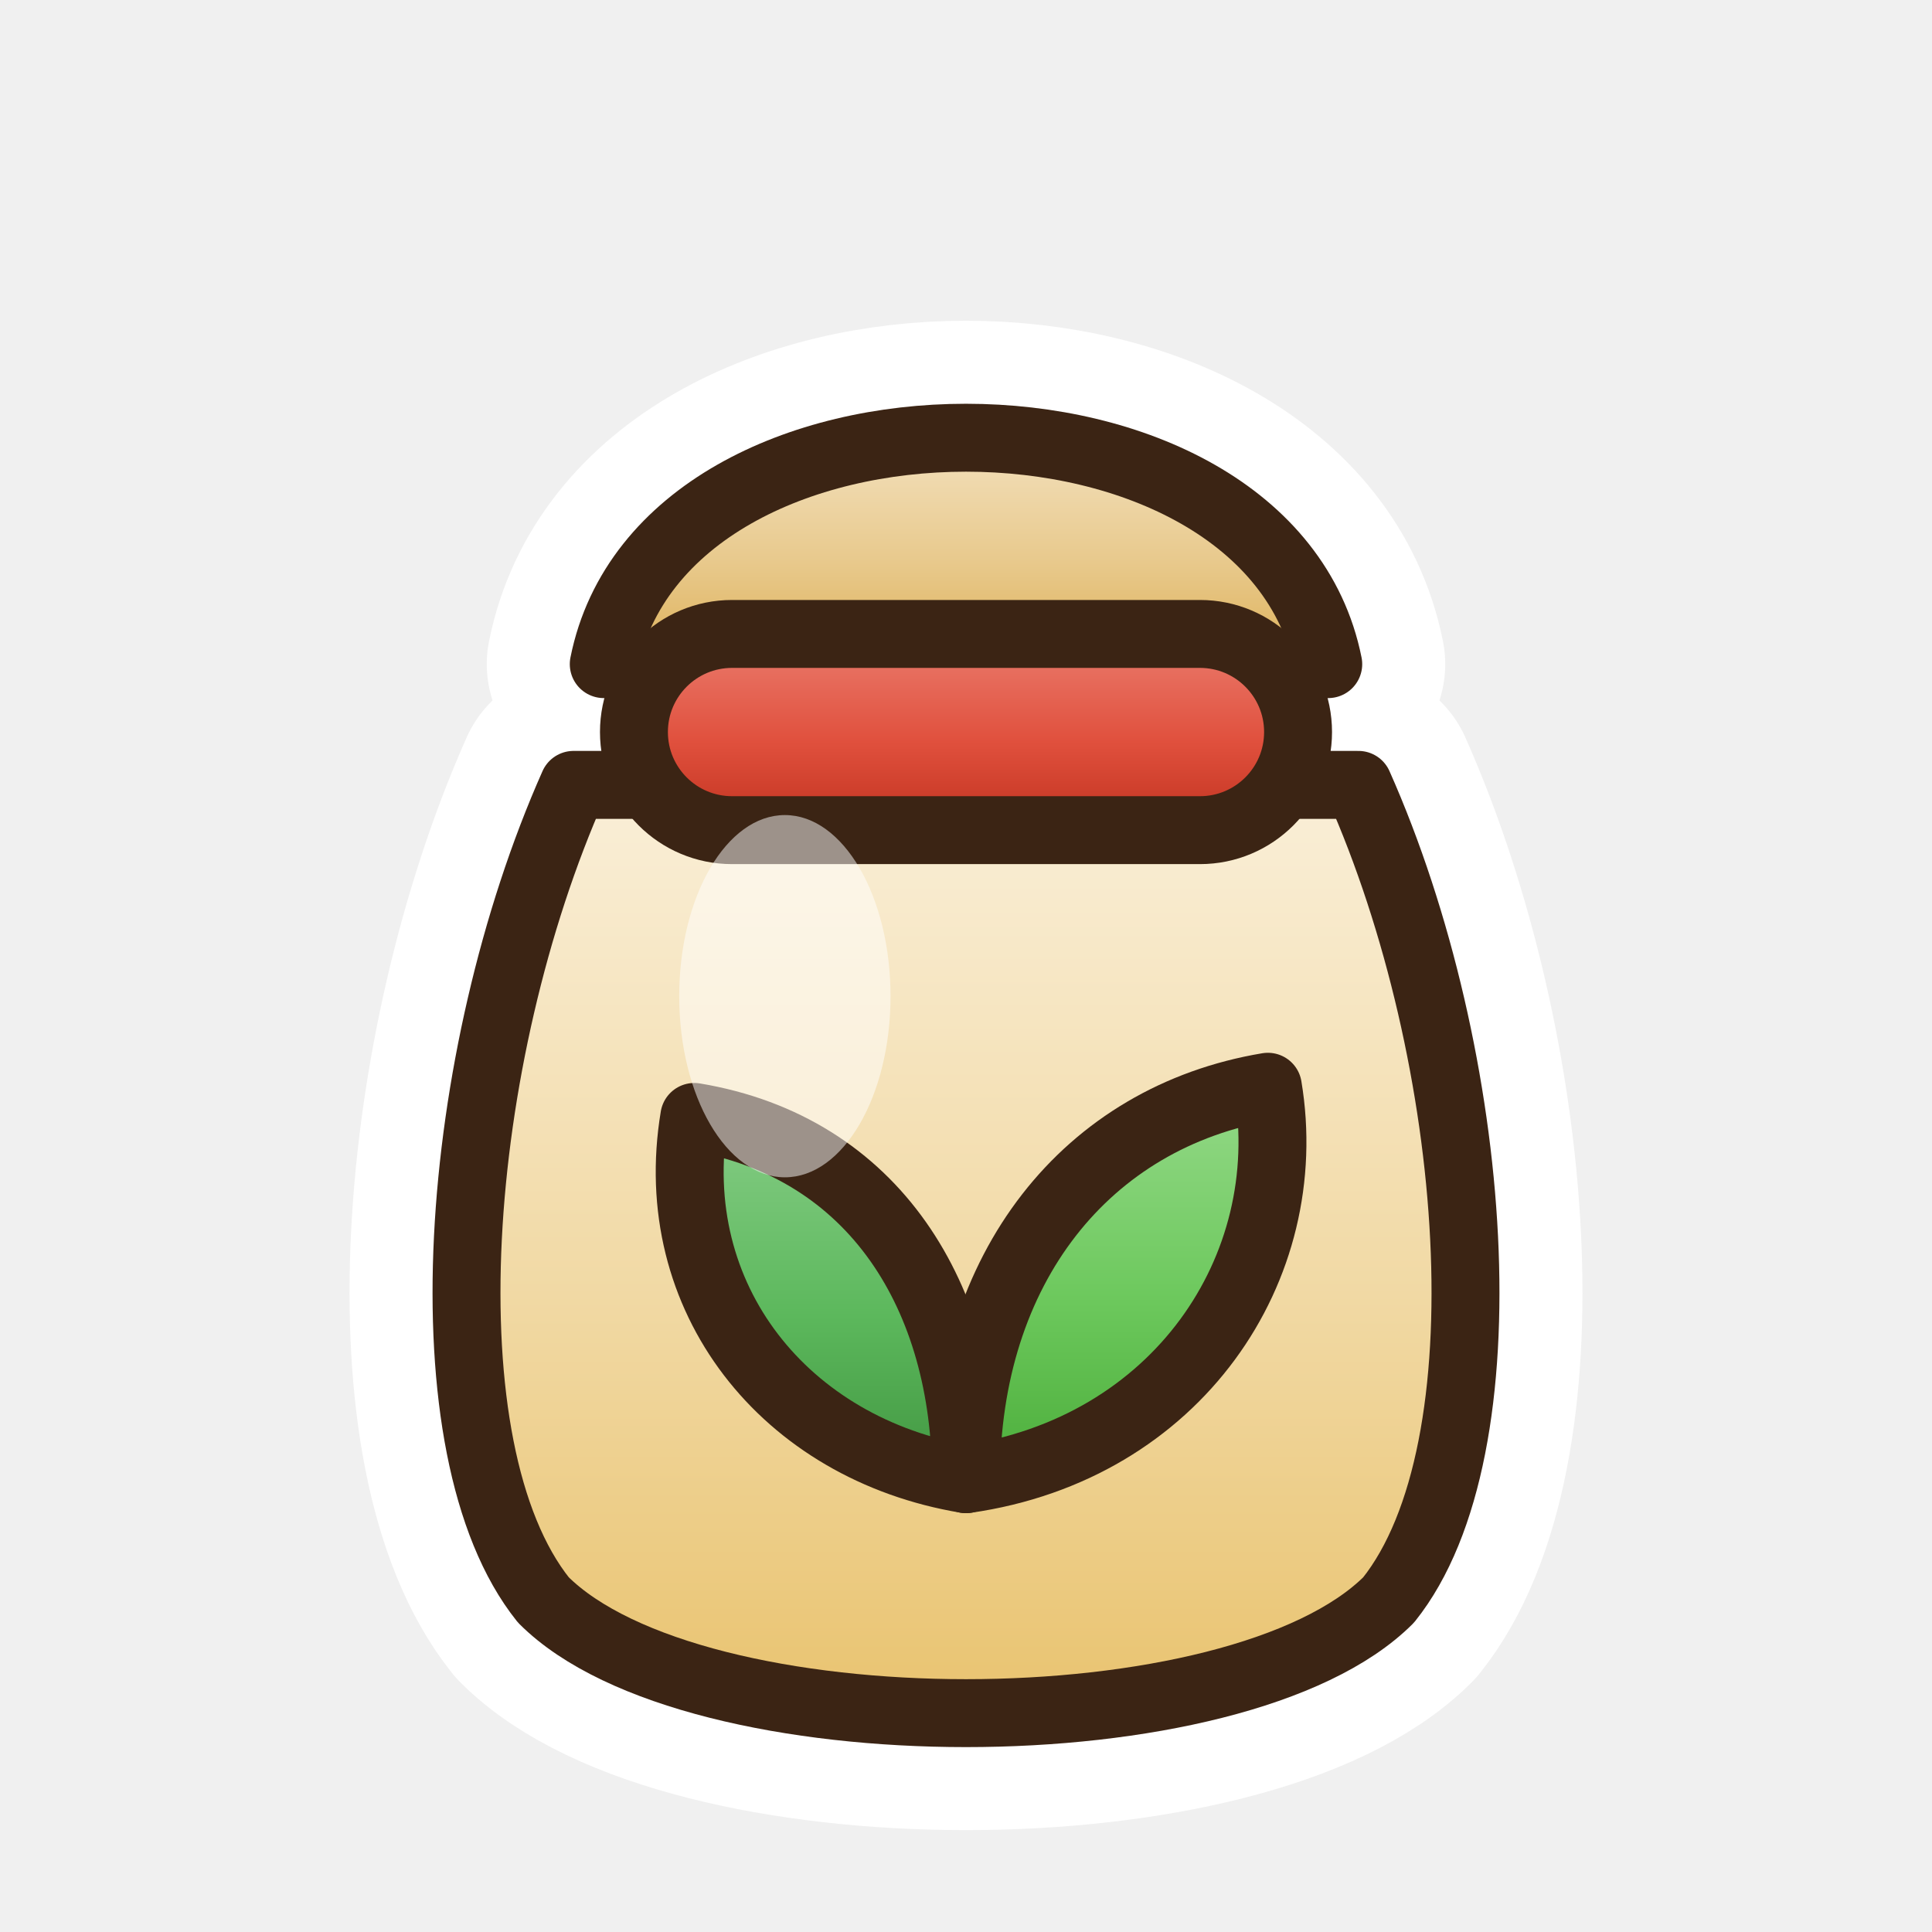
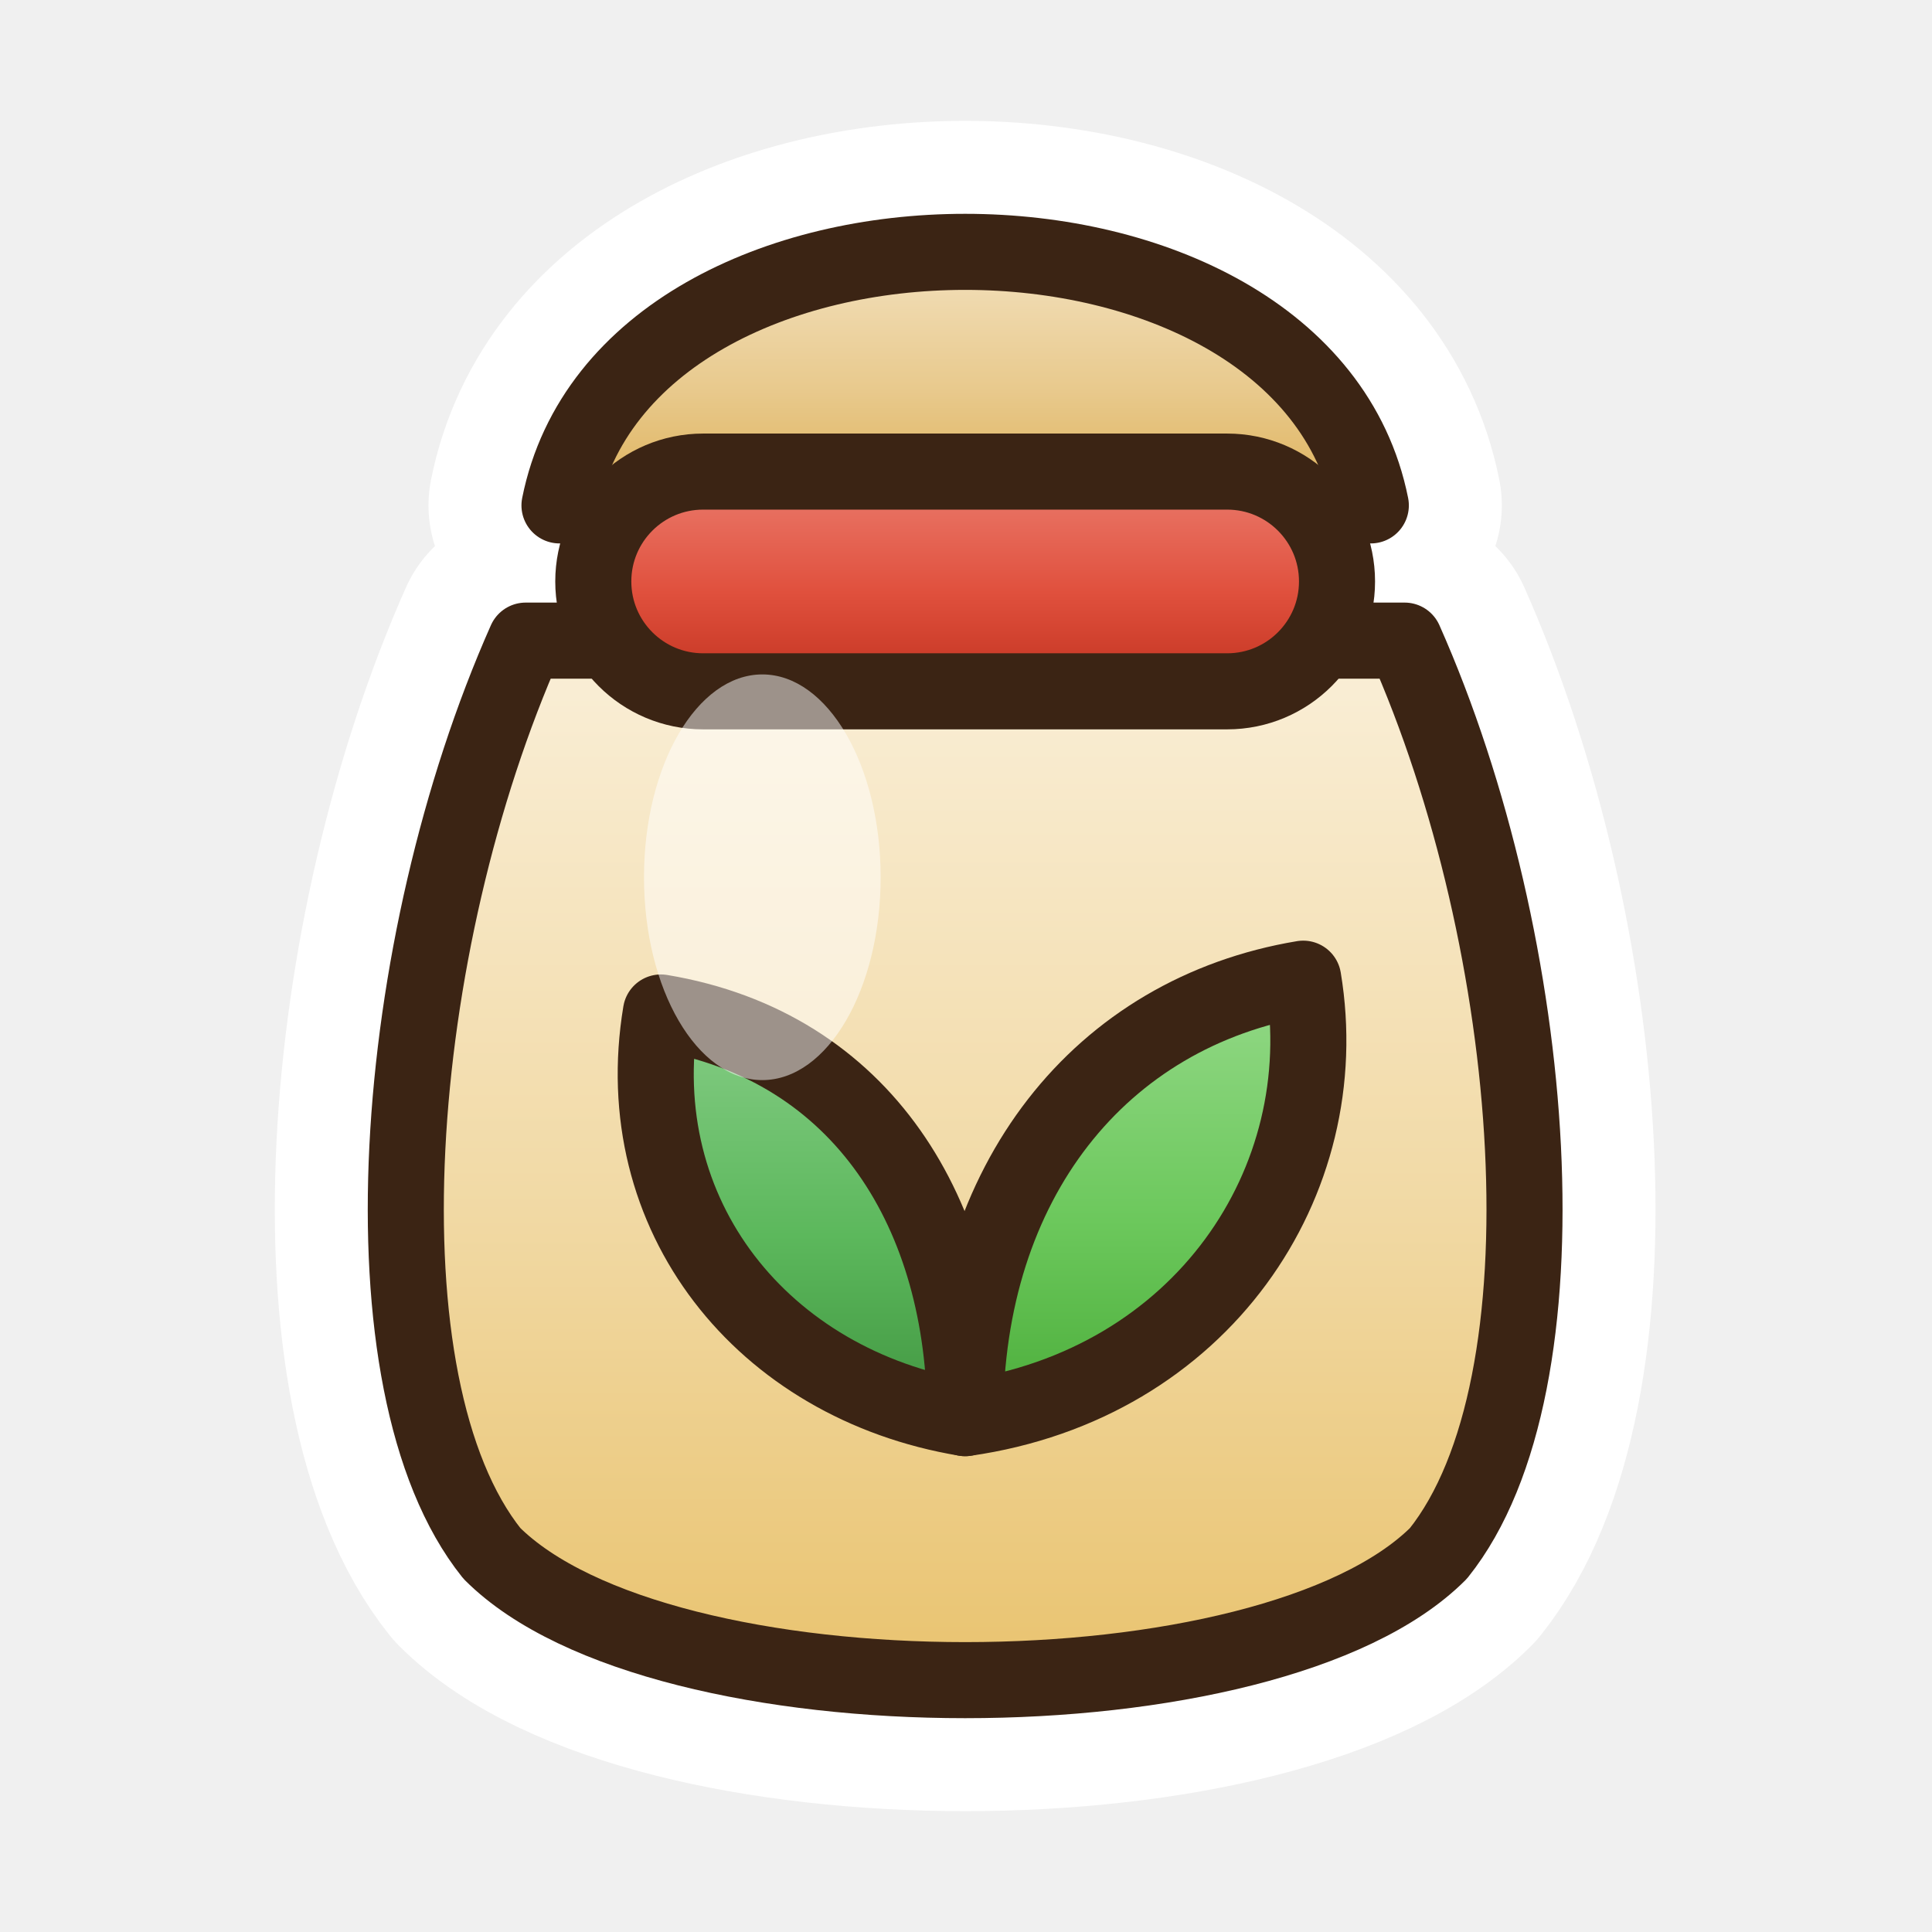
- <svg xmlns="http://www.w3.org/2000/svg" viewBox="0 0 128 128" width="128" height="128">
+ <svg xmlns="http://www.w3.org/2000/svg" viewBox="6.9 14.1 114.3 114.3" width="128" height="128">
  <defs>
    <linearGradient id="g0" gradientUnits="userSpaceOnUse" x1="0" y1="29.0" x2="0" y2="44.0">
      <stop offset="0" stop-color="#f3e1be" />
      <stop offset="0.55" stop-color="#e8c98c" />
      <stop offset="1" stop-color="#deb159" />
    </linearGradient>
    <linearGradient id="g1" gradientUnits="userSpaceOnUse" x1="0" y1="52.0" x2="0" y2="113.5">
      <stop offset="0" stop-color="#faefd8" />
      <stop offset="0.55" stop-color="#f1d9a4" />
      <stop offset="1" stop-color="#e9c36f" />
    </linearGradient>
    <linearGradient id="g2" gradientUnits="userSpaceOnUse" x1="0" y1="42.0" x2="0" y2="55.0">
      <stop offset="0" stop-color="#eb7d6f" />
      <stop offset="0.55" stop-color="#e0503d" />
      <stop offset="1" stop-color="#c1321f" />
    </linearGradient>
    <linearGradient id="g3" gradientUnits="userSpaceOnUse" x1="0" y1="74.0" x2="0" y2="98.0">
      <stop offset="0" stop-color="#85cc85" />
      <stop offset="0.55" stop-color="#5cb85c" />
      <stop offset="1" stop-color="#419641" />
    </linearGradient>
    <linearGradient id="g4" gradientUnits="userSpaceOnUse" x1="0" y1="72.0" x2="0" y2="98.0">
      <stop offset="0" stop-color="#94d988" />
      <stop offset="0.55" stop-color="#6cc85c" />
      <stop offset="1" stop-color="#4bad3a" />
    </linearGradient>
  </defs>
  <path d="M40 44 C44 24 84 24 88 44 Z" fill="#ffffff" stroke="#ffffff" stroke-width="15.5" stroke-linejoin="round" />
  <path d="M38 52 C30 70 28 96 36 106 C46 116 82 116 92 106 C100 96 98 70 90 52 Z" fill="#ffffff" stroke="#ffffff" stroke-width="15.5" stroke-linejoin="round" />
  <rect x="42" y="42" width="44" height="13" rx="6.5" fill="#ffffff" stroke="#ffffff" stroke-width="15.5" stroke-linejoin="round" />
  <path d="M64 98 C52 96 44 86 46 74 C58 76 64 86 64 98 Z" fill="#ffffff" stroke="#ffffff" stroke-width="15.5" stroke-linejoin="round" />
  <path d="M64 98 C64 84 72 74 84 72 C86 84 78 96 64 98 Z" fill="#ffffff" stroke="#ffffff" stroke-width="15.5" stroke-linejoin="round" />
  <path d="M40 44 C44 24 84 24 88 44 Z" fill="url(#g0)" stroke="#3b2414" stroke-width="4.5" stroke-linejoin="round" />
  <path d="M38 52 C30 70 28 96 36 106 C46 116 82 116 92 106 C100 96 98 70 90 52 Z" fill="url(#g1)" stroke="#3b2414" stroke-width="4.5" stroke-linejoin="round" />
  <rect x="42" y="42" width="44" height="13" rx="6.5" fill="url(#g2)" stroke="#3b2414" stroke-width="4.5" stroke-linejoin="round" />
  <path d="M64 98 C52 96 44 86 46 74 C58 76 64 86 64 98 Z" fill="url(#g3)" stroke="#3b2414" stroke-width="4.5" stroke-linejoin="round" />
  <path d="M64 98 C64 84 72 74 84 72 C86 84 78 96 64 98 Z" fill="url(#g4)" stroke="#3b2414" stroke-width="4.5" stroke-linejoin="round" />
  <ellipse cx="52" cy="66" rx="7" ry="12" fill="#ffffff" fill-opacity="0.5" />
</svg>
